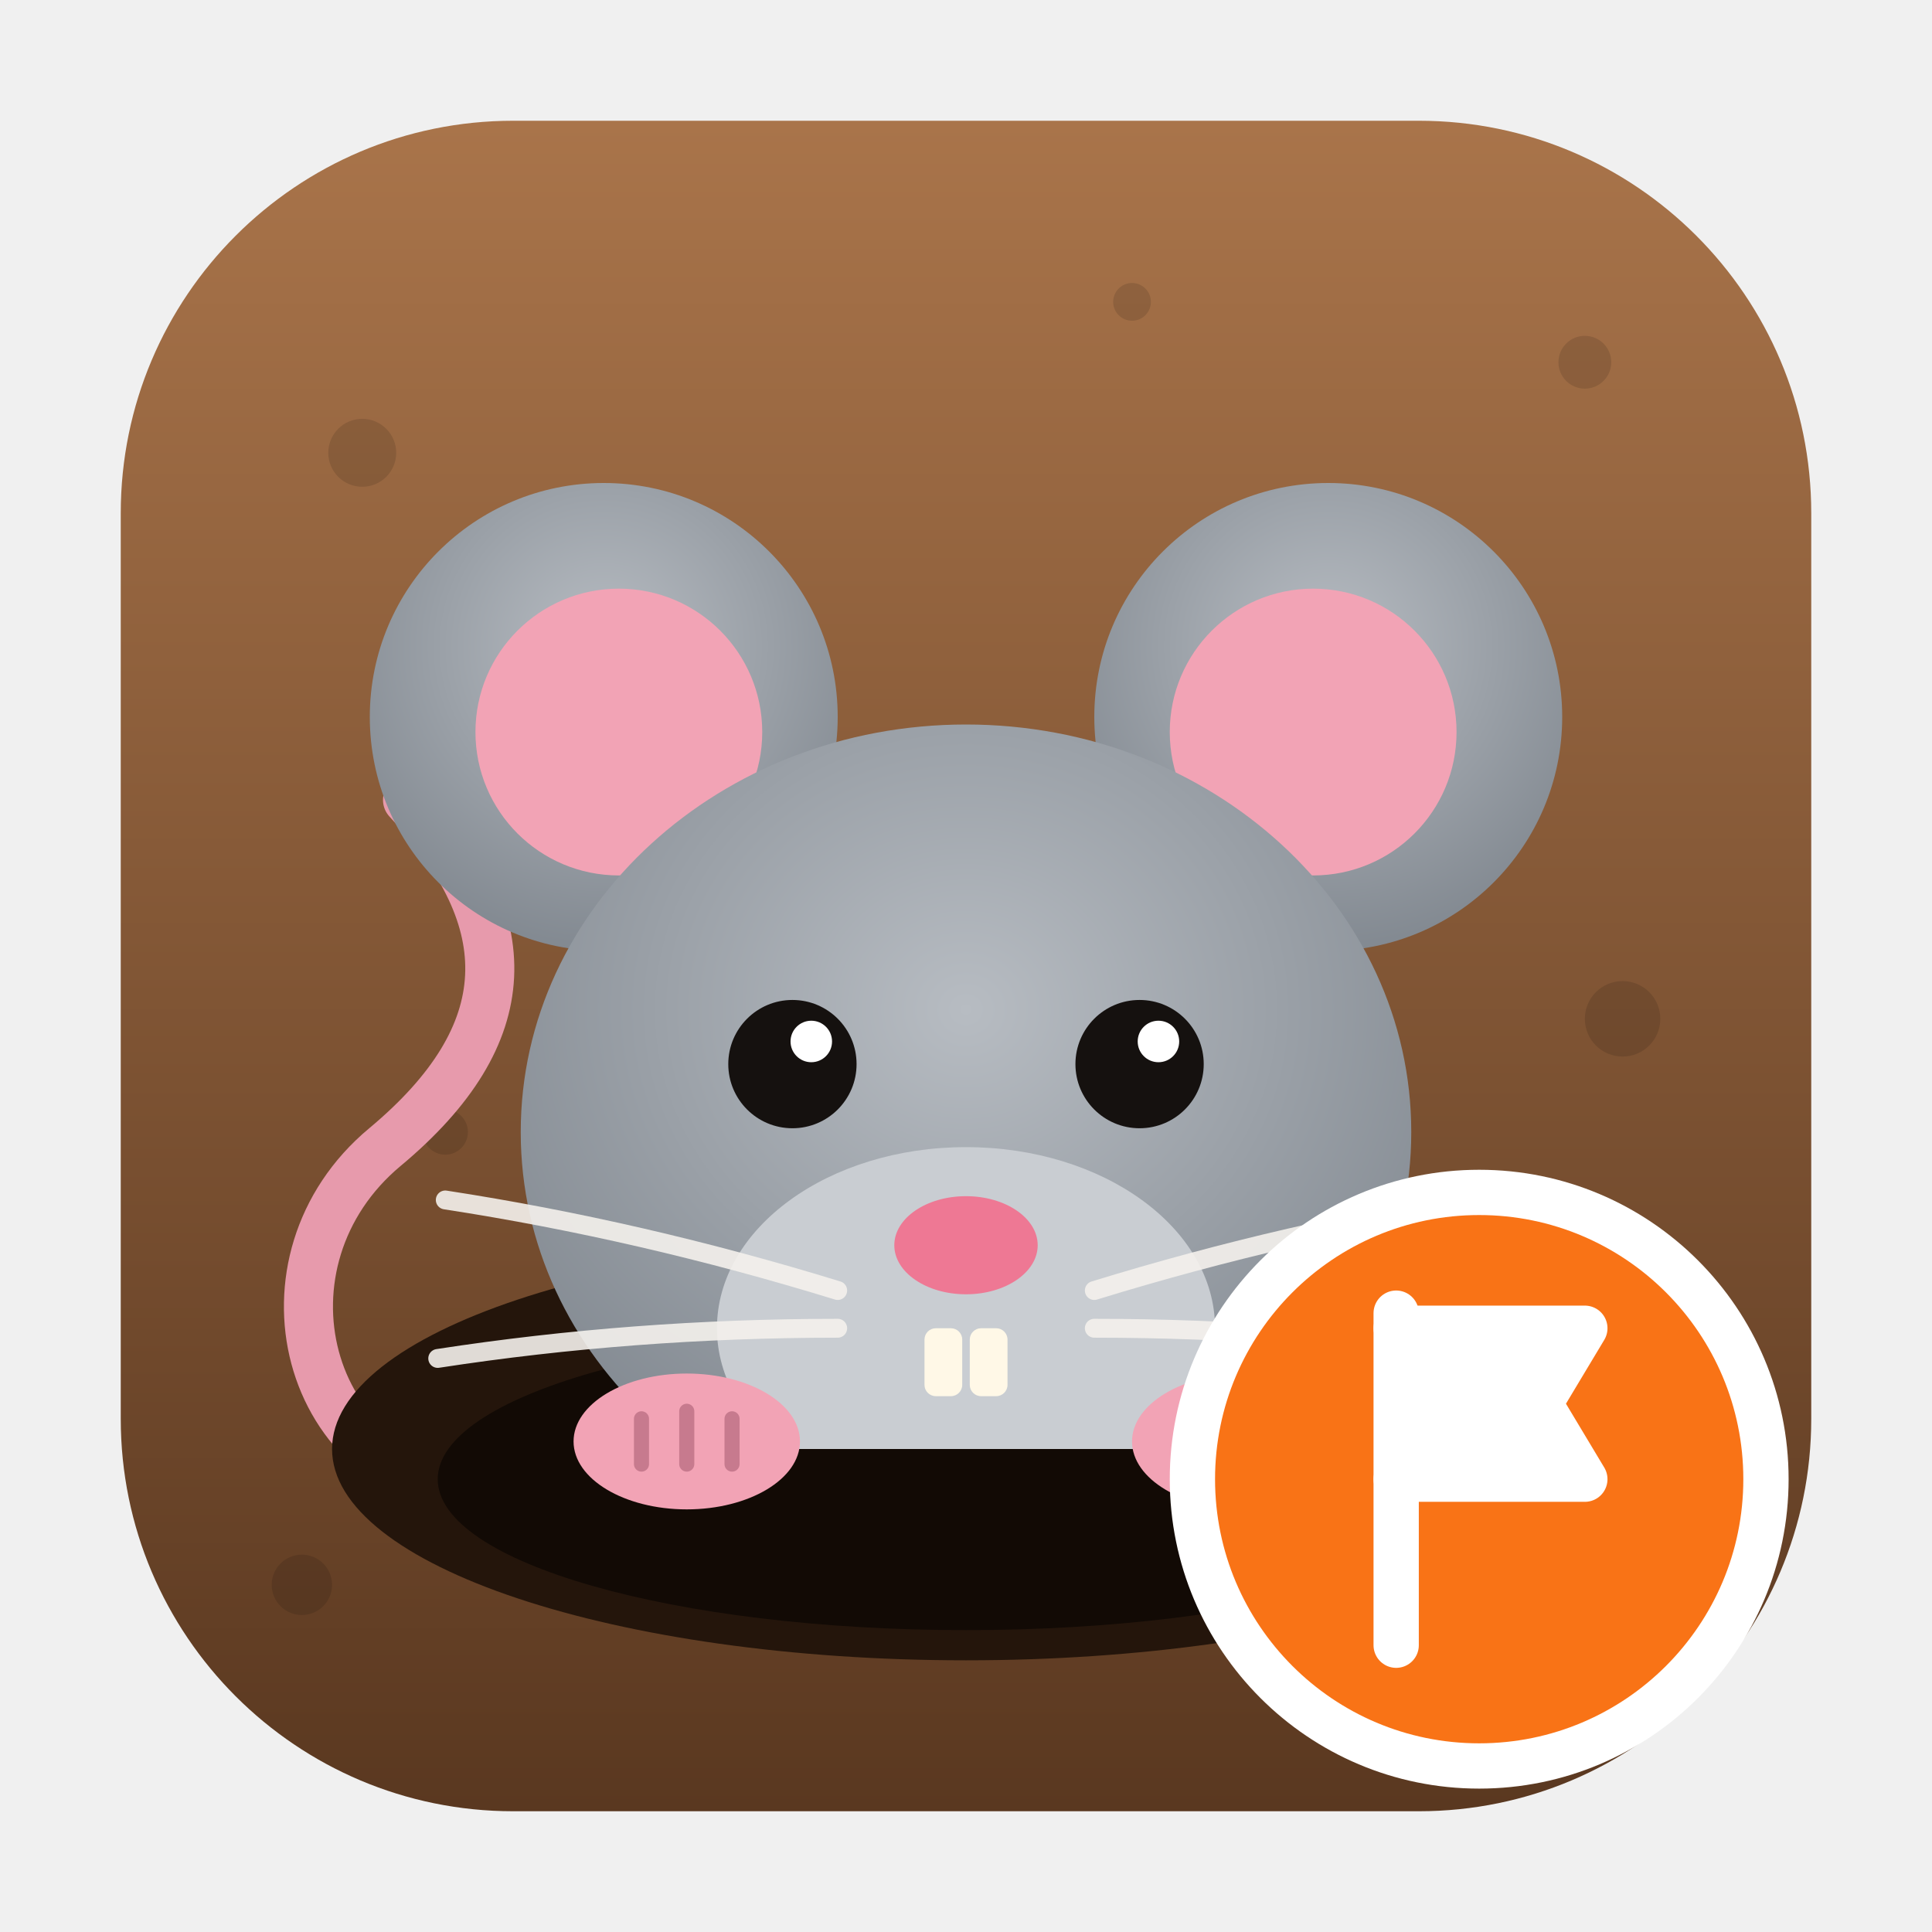
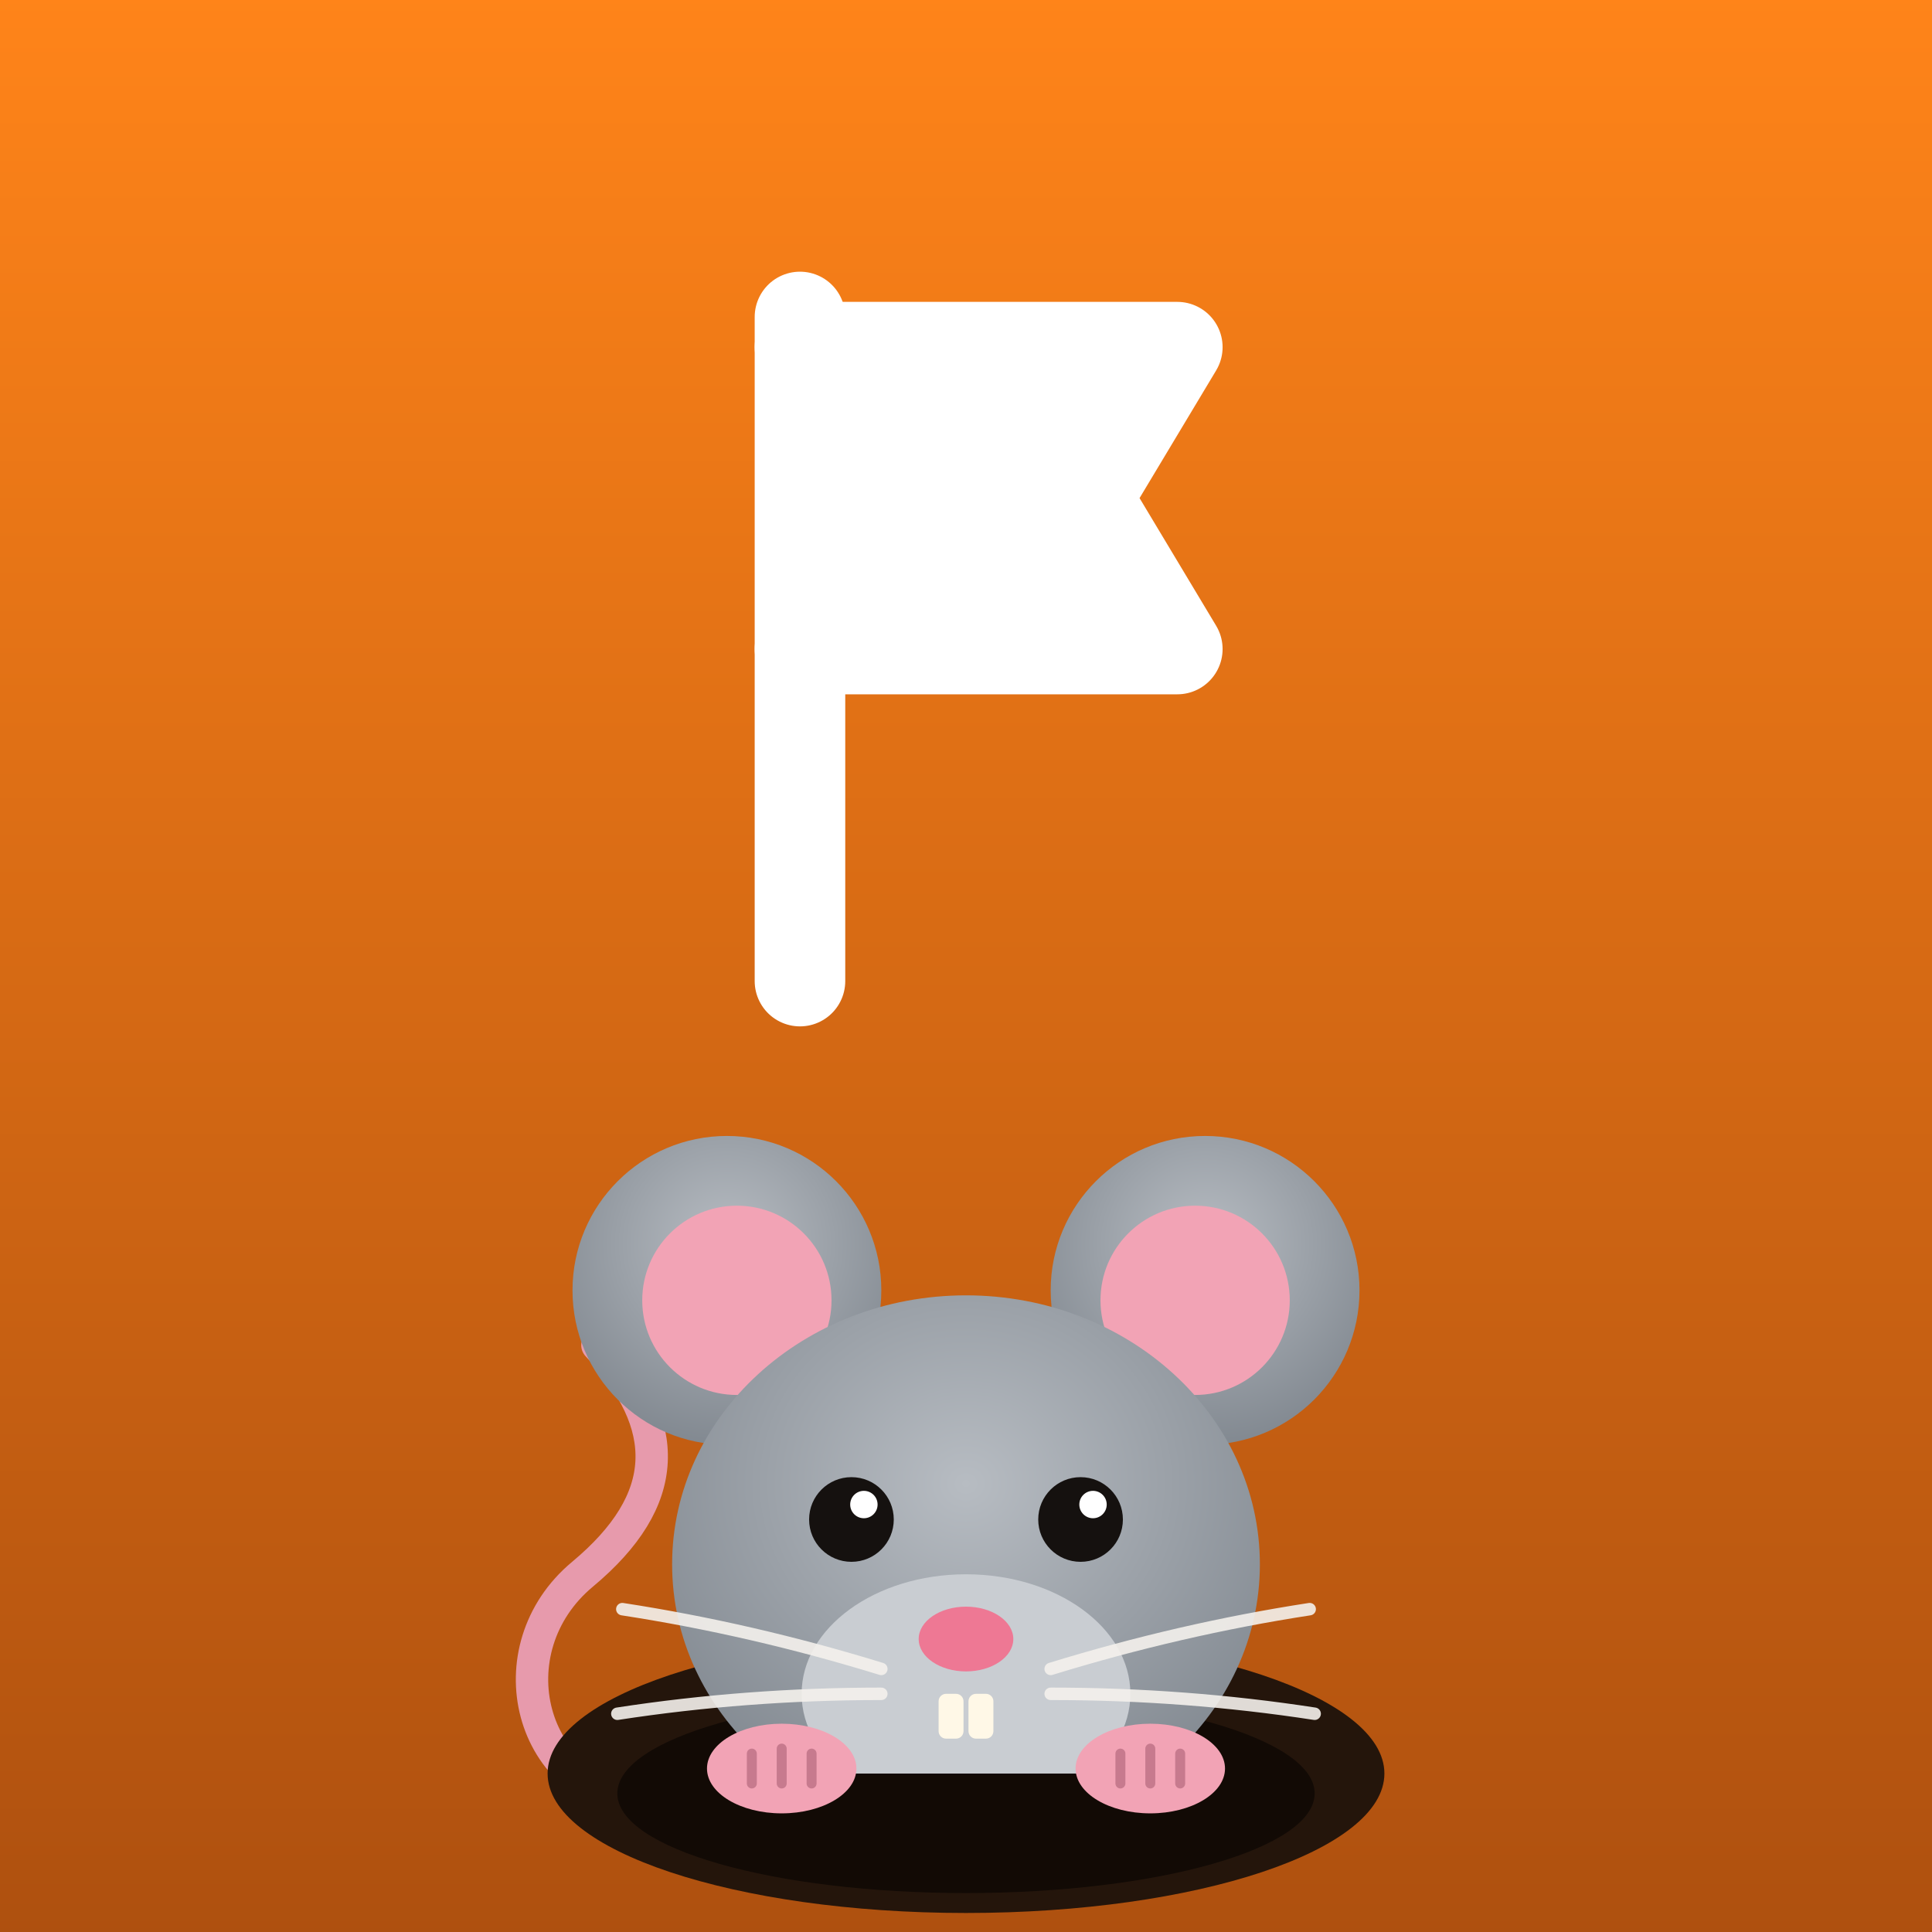
<svg xmlns="http://www.w3.org/2000/svg" width="512" height="512" viewBox="0 0 512 512">
  <defs>
    <linearGradient id="soil" x1="0" y1="0" x2="0" y2="1">
      <stop offset="0" stop-color="#A9744A" />
      <stop offset="1" stop-color="#5A3820" />
    </linearGradient>
    <radialGradient id="fur" cx="0.5" cy="0.35" r="0.7">
      <stop offset="0" stop-color="#B7BCC2" />
      <stop offset="1" stop-color="#7E858D" />
    </radialGradient>
    <clipPath id="above">
      <rect x="0" y="0" width="512" height="384" />
    </clipPath>
  </defs>
-   <rect x="32" y="32" width="448" height="448" rx="104" fill="url(#soil)" />
-   <g fill="#000" opacity="0.12">
-     <circle cx="96" cy="120" r="9" />
-     <circle cx="420" cy="96" r="7" />
-     <circle cx="118" cy="300" r="6" />
-     <circle cx="430" cy="270" r="10" />
-     <circle cx="80" cy="420" r="8" />
-     <circle cx="300" cy="80" r="5" />
+   <linearGradient id="bg" x1="0" y1="0" x2="0" y2="1">
+     <stop offset="0" stop-color="#FF8419" />
+     <stop offset="1" stop-color="#AE500F" />
+   </linearGradient>
+   <rect width="512" height="512" fill="url(#bg)" />
+   <g transform="translate(256 172) scale(2.0) translate(-392 -392)">
+     <g stroke="#FFF" stroke-width="12" stroke-linecap="round" stroke-linejoin="round" fill="none">
+       <path d="M370 436 v-88" />
+       <path d="M370 352 h50 l-12 20 l12 20 h-50" fill="#FFF" />
+     </g>
  </g>
-   <path d="M128 396 C 80 392, 66 334, 102 304 S 138 244, 108 212" stroke="#E79AAC" stroke-width="13" stroke-linecap="round" fill="none" />
-   <ellipse cx="256" cy="384" rx="168" ry="56" fill="#24150B" />
-   <ellipse cx="256" cy="392" rx="140" ry="40" fill="#120A05" />
-   <g clip-path="url(#above)">
-     <circle cx="160" cy="190" r="62" fill="url(#fur)" />
-     <circle cx="352" cy="190" r="62" fill="url(#fur)" />
-     <circle cx="164" cy="194" r="38" fill="#F2A3B5" />
-     <circle cx="348" cy="194" r="38" fill="#F2A3B5" />
-     <ellipse cx="256" cy="300" rx="118" ry="108" fill="url(#fur)" />
-     <ellipse cx="256" cy="352" rx="66" ry="48" fill="#C9CDD2" />
-     <circle cx="210" cy="282" r="17" fill="#15110F" />
-     <circle cx="302" cy="282" r="17" fill="#15110F" />
-     <circle cx="215" cy="276" r="5.5" fill="#FFF" />
-     <circle cx="307" cy="276" r="5.5" fill="#FFF" />
-     <ellipse cx="256" cy="330" rx="19" ry="13" fill="#EE7894" />
-   </g>
-   <g stroke="#F4F1EC" stroke-width="5" stroke-linecap="round" fill="none" opacity="0.9">
-     <path d="M222 342 Q170 326 118 318" />
-     <path d="M222 352 Q168 352 116 360" />
-     <path d="M290 342 Q342 326 394 318" />
-     <path d="M290 352 Q344 352 396 360" />
-   </g>
-   <rect x="245" y="352" width="10" height="18" rx="3" fill="#FFF8E7" />
-   <rect x="257" y="352" width="10" height="18" rx="3" fill="#FFF8E7" />
-   <ellipse cx="182" cy="382" rx="30" ry="18" fill="#F2A3B5" />
-   <ellipse cx="330" cy="382" rx="30" ry="18" fill="#F2A3B5" />
-   <g stroke="#C77A8E" stroke-width="4" stroke-linecap="round">
-     <path d="M170 376 v12" />
-     <path d="M182 374 v14" />
-     <path d="M194 376 v12" />
-     <path d="M318 376 v12" />
-     <path d="M330 374 v14" />
-     <path d="M342 376 v12" />
-   </g>
-   <circle cx="392" cy="392" r="82" fill="#FFF" />
-   <circle cx="392" cy="392" r="70" fill="#F97316" />
-   <g stroke="#FFF" stroke-width="12" stroke-linecap="round" stroke-linejoin="round" fill="none">
-     <path d="M370 436 v-88" />
-     <path d="M370 352 h50 l-12 20 l12 20 h-50" fill="#FFF" />
+   <g transform="translate(256 470) scale(0.66) translate(-256 -384)">
+     <path d="M128 396 C 80 392, 66 334, 102 304 S 138 244, 108 212" stroke="#E79AAC" stroke-width="13" stroke-linecap="round" fill="none" />
+     <ellipse cx="256" cy="384" rx="168" ry="56" fill="#24150B" />
+     <ellipse cx="256" cy="392" rx="140" ry="40" fill="#120A05" />
+     <g clip-path="url(#above)">
+       <circle cx="160" cy="190" r="62" fill="url(#fur)" />
+       <circle cx="352" cy="190" r="62" fill="url(#fur)" />
+       <circle cx="164" cy="194" r="38" fill="#F2A3B5" />
+       <circle cx="348" cy="194" r="38" fill="#F2A3B5" />
+       <ellipse cx="256" cy="300" rx="118" ry="108" fill="url(#fur)" />
+       <ellipse cx="256" cy="352" rx="66" ry="48" fill="#C9CDD2" />
+       <circle cx="210" cy="282" r="17" fill="#15110F" />
+       <circle cx="302" cy="282" r="17" fill="#15110F" />
+       <circle cx="215" cy="276" r="5.5" fill="#FFF" />
+       <circle cx="307" cy="276" r="5.5" fill="#FFF" />
+       <ellipse cx="256" cy="330" rx="19" ry="13" fill="#EE7894" />
+     </g>
+     <g stroke="#F4F1EC" stroke-width="5" stroke-linecap="round" fill="none" opacity="0.9">
+       <path d="M222 342 Q170 326 118 318" />
+       <path d="M222 352 Q168 352 116 360" />
+       <path d="M290 342 Q342 326 394 318" />
+       <path d="M290 352 Q344 352 396 360" />
+     </g>
+     <rect x="245" y="352" width="10" height="18" rx="3" fill="#FFF8E7" />
+     <rect x="257" y="352" width="10" height="18" rx="3" fill="#FFF8E7" />
+     <ellipse cx="182" cy="382" rx="30" ry="18" fill="#F2A3B5" />
+     <ellipse cx="330" cy="382" rx="30" ry="18" fill="#F2A3B5" />
+     <g stroke="#C77A8E" stroke-width="4" stroke-linecap="round">
+       <path d="M170 376 v12" />
+       <path d="M182 374 v14" />
+       <path d="M194 376 v12" />
+       <path d="M318 376 v12" />
+       <path d="M330 374 v14" />
+       <path d="M342 376 v12" />
+     </g>
  </g>
</svg>
